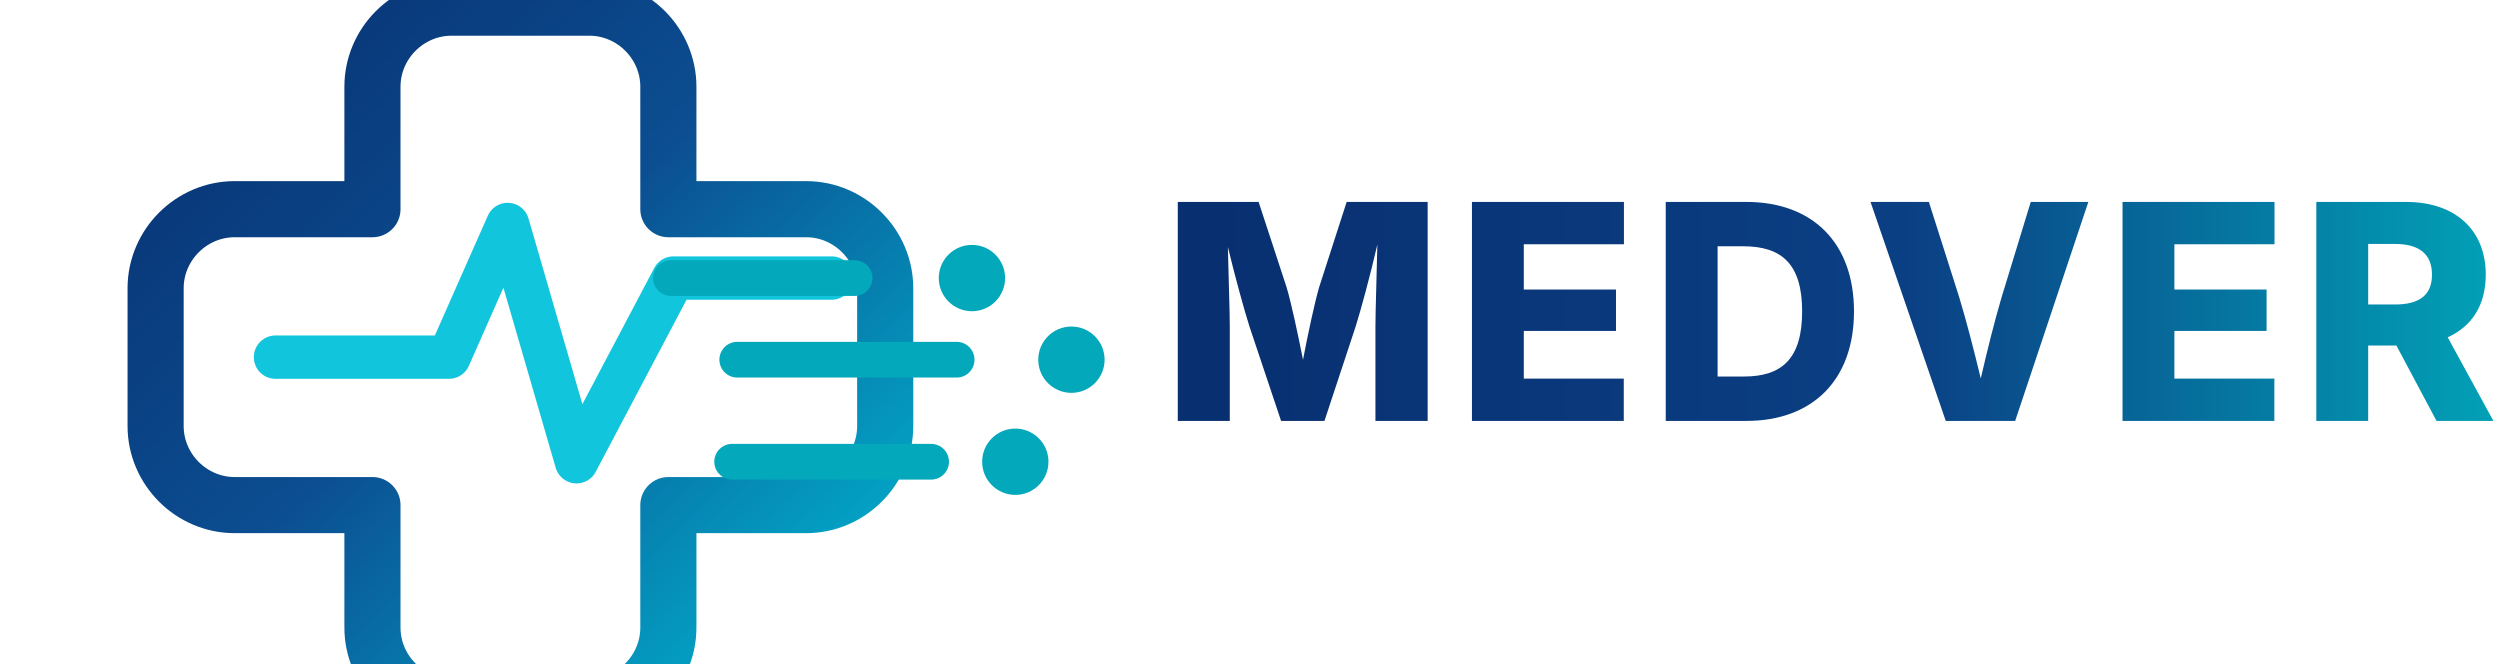
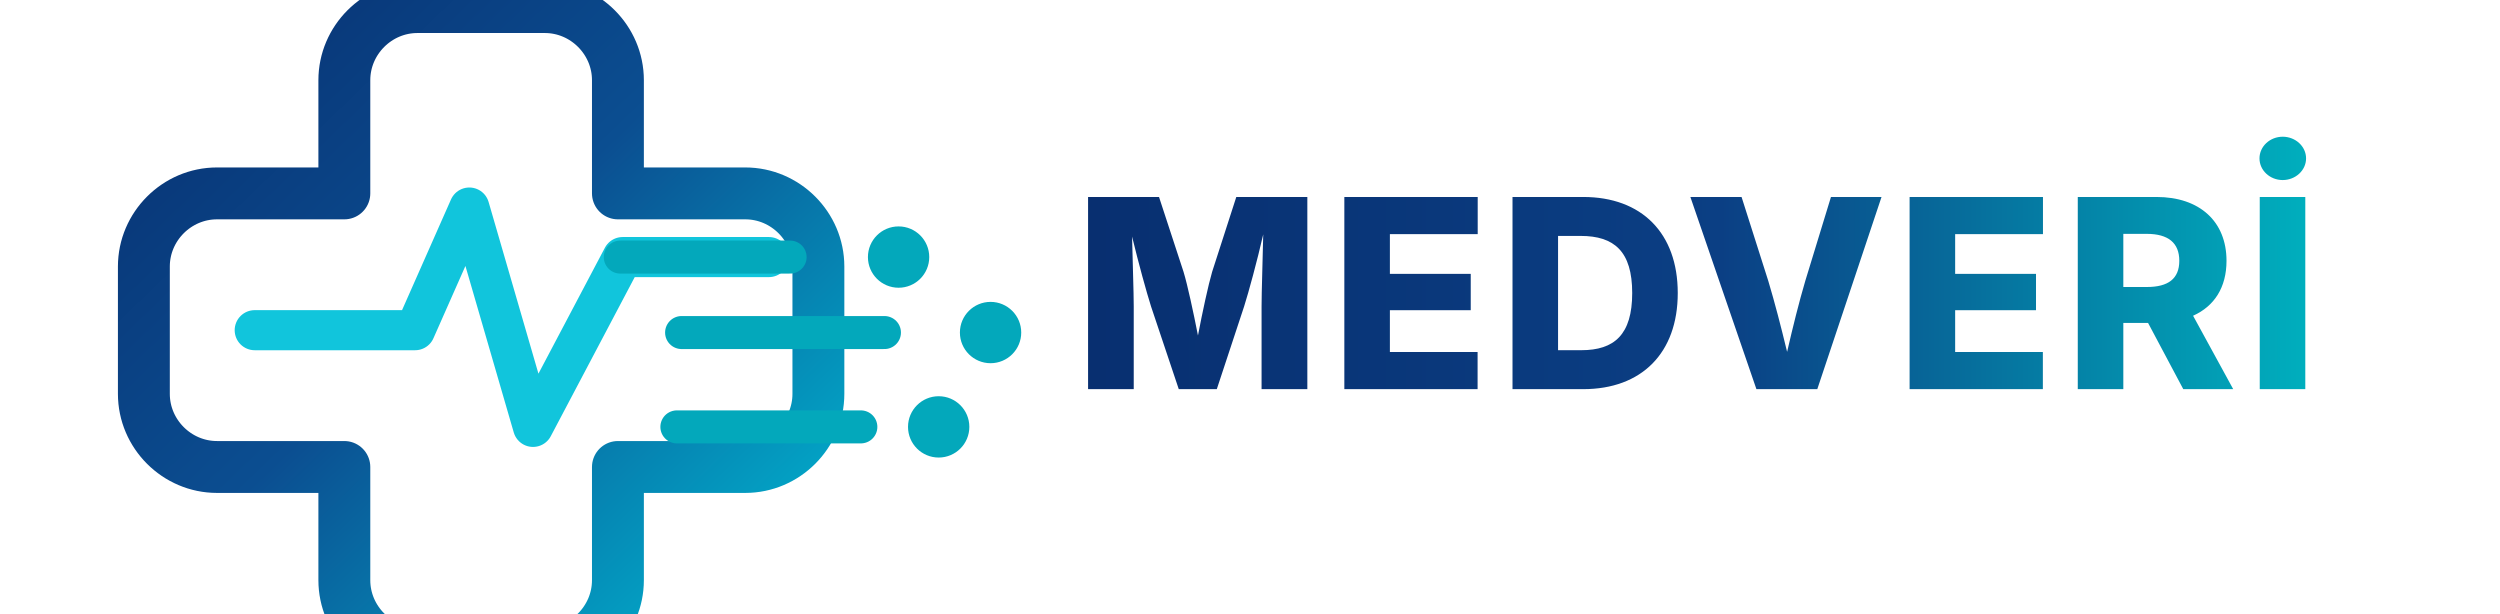
- <svg xmlns="http://www.w3.org/2000/svg" viewBox="0 0 980 260" role="img" aria-labelledby="title desc">
+ <svg xmlns="http://www.w3.org/2000/svg" viewBox="0 0 1060 260" role="img" aria-labelledby="title desc">
  <defs>
    <linearGradient id="medveriBlue" x1="0" x2="1" y1="0" y2="1">
      <stop offset="0" stop-color="#082f70" />
      <stop offset="0.45" stop-color="#0b4e91" />
      <stop offset="1" stop-color="#00bfd6" />
    </linearGradient>
    <linearGradient id="medveriText" x1="0" x2="1" y1="0">
      <stop offset="0" stop-color="#082f70" />
      <stop offset="0.52" stop-color="#0b3f84" />
      <stop offset="1" stop-color="#00aebd" />
    </linearGradient>
  </defs>
  <g fill="none" stroke-linecap="round" stroke-linejoin="round">
    <path d="M92 82h54V34c0-17 14-31 31-31h54c17 0 31 14 31 31v48h54c17 0 31 14 31 31v54c0 17-14 31-31 31h-54v48c0 17-14 31-31 31h-54c-17 0-31-14-31-31v-48H92c-17 0-31-14-31-31v-54c0-17 14-31 31-31Z" stroke="url(#medveriBlue)" stroke-width="22" />
    <path d="M108 140h68l23-52 27 93 38-72h62" stroke="#11c5dc" stroke-width="17" />
    <path d="M263 109h72m-46 32h86m-88 40h78" stroke="#03a8bb" stroke-width="14" />
    <circle cx="381" cy="109" r="13" fill="#03a8bb" stroke="none" />
    <circle cx="420" cy="141" r="13" fill="#03a8bb" stroke="none" />
    <circle cx="398" cy="181" r="13" fill="#03a8bb" stroke="none" />
  </g>
-   <text x="455" y="165" fill="url(#medveriText)" font-family="Inter, Arial, sans-serif" font-size="118" font-weight="800" letter-spacing="4">MEDVERİ</text>
+   <text x="455" y="165" fill="url(#medveriText)" font-family="Inter, Arial, sans-serif" font-size="112" font-weight="800" letter-spacing="3">MEDVERİ</text>
</svg>
